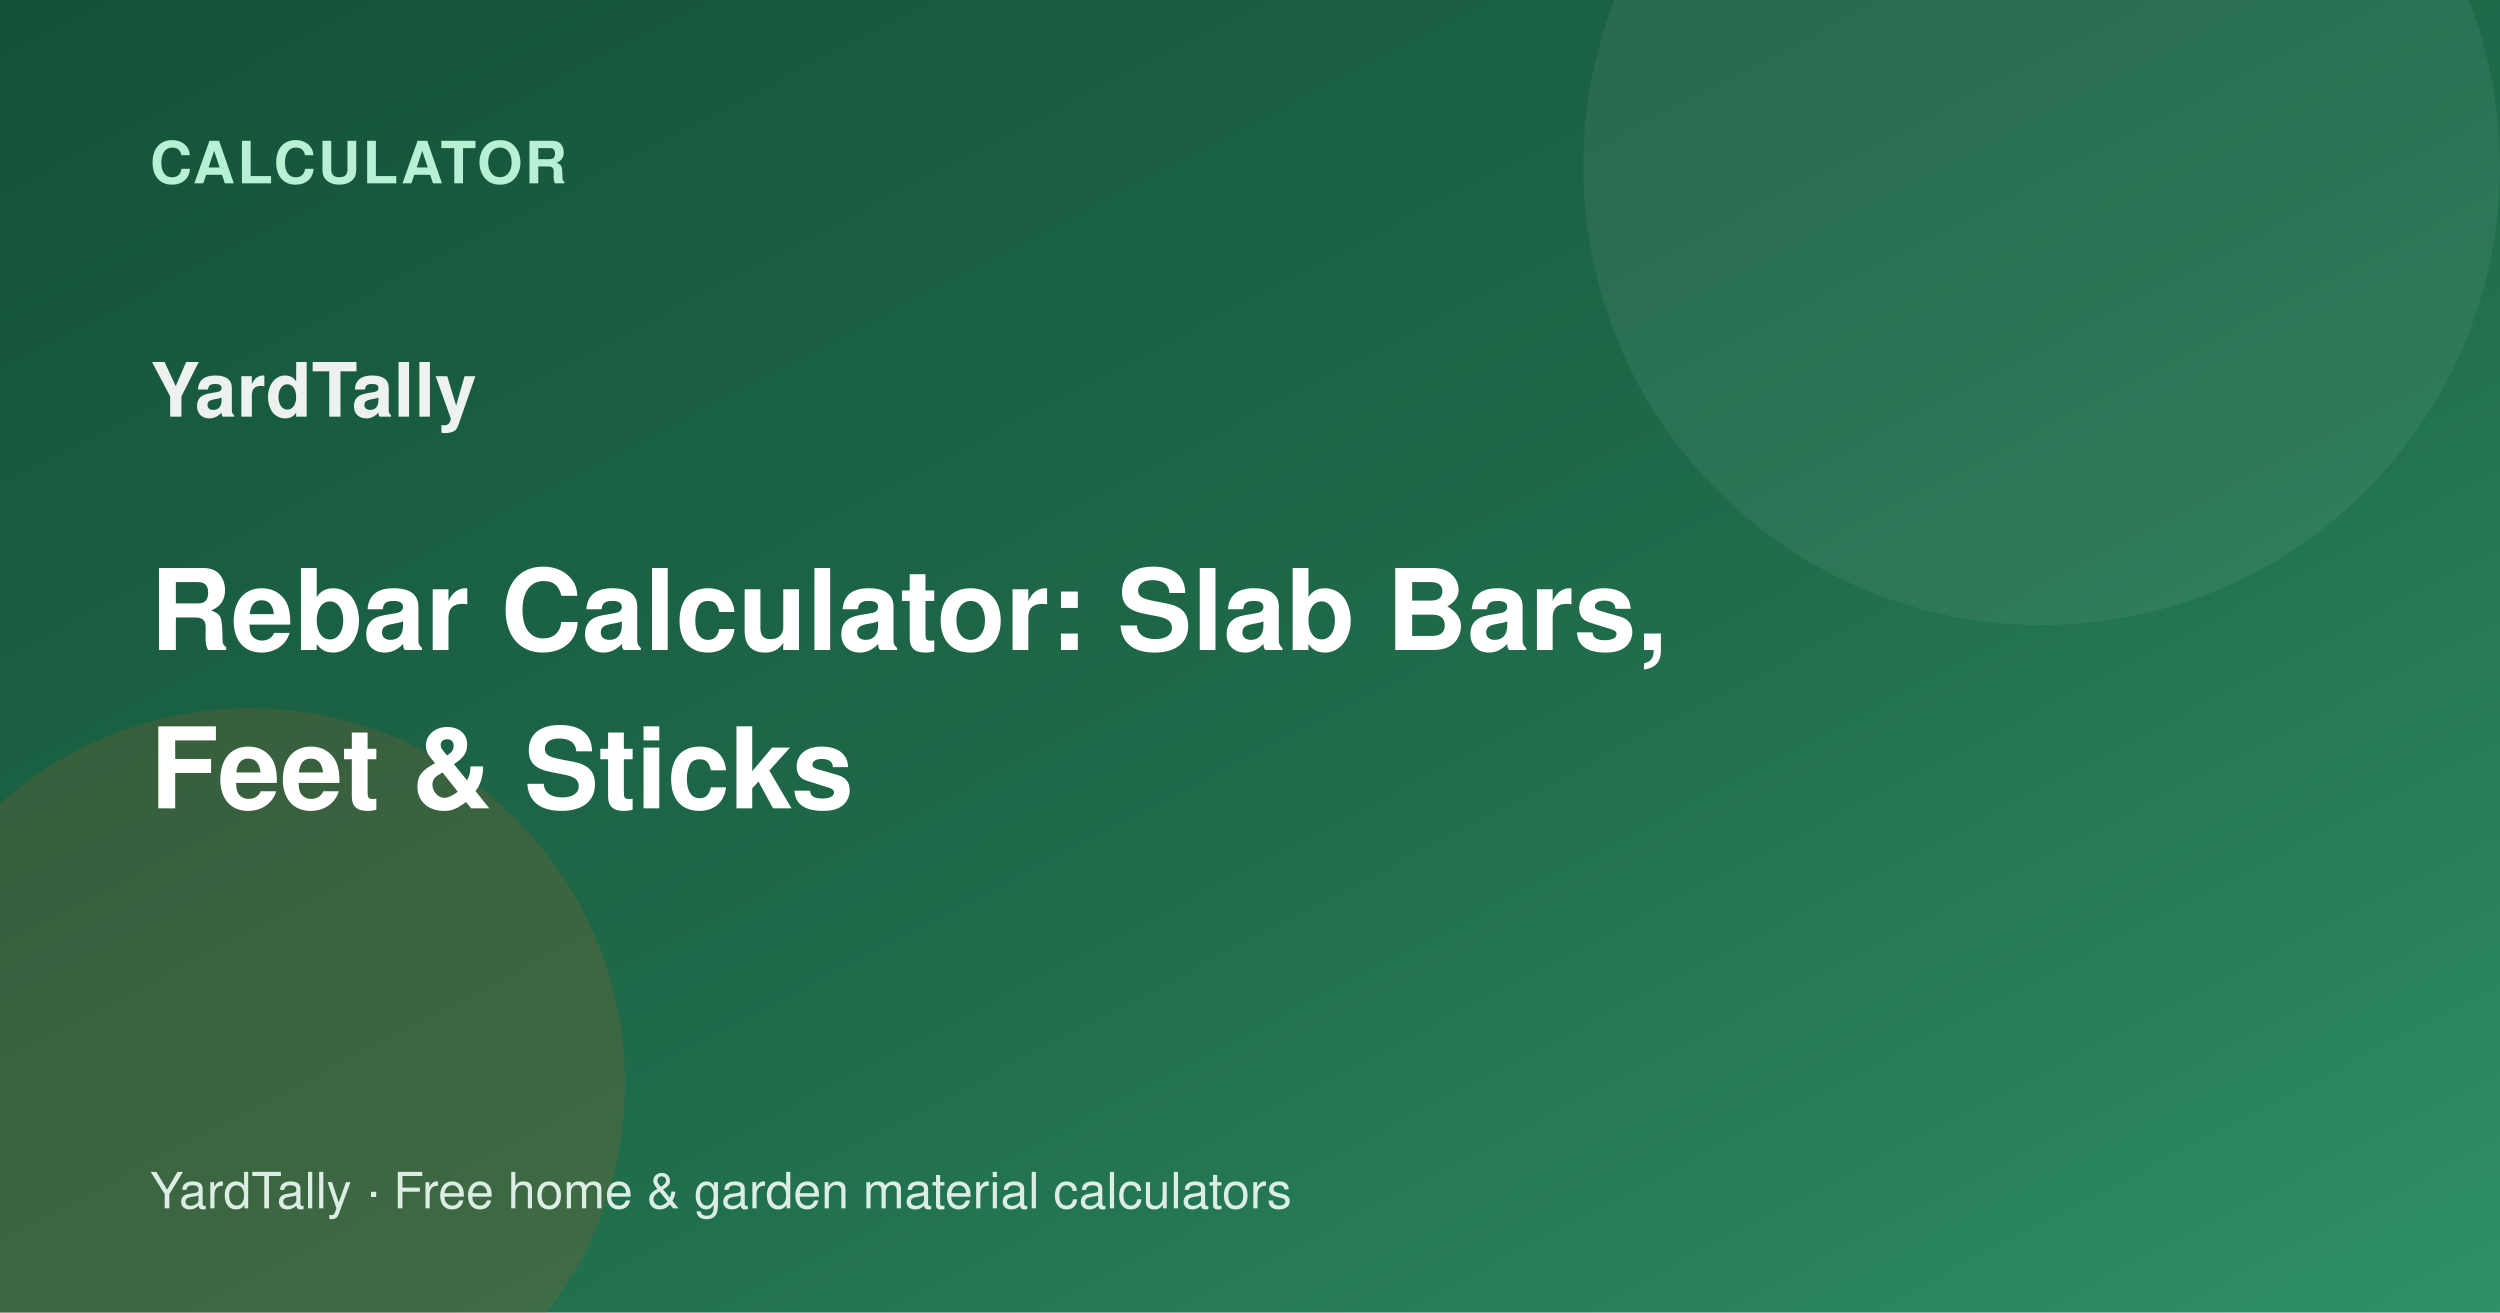
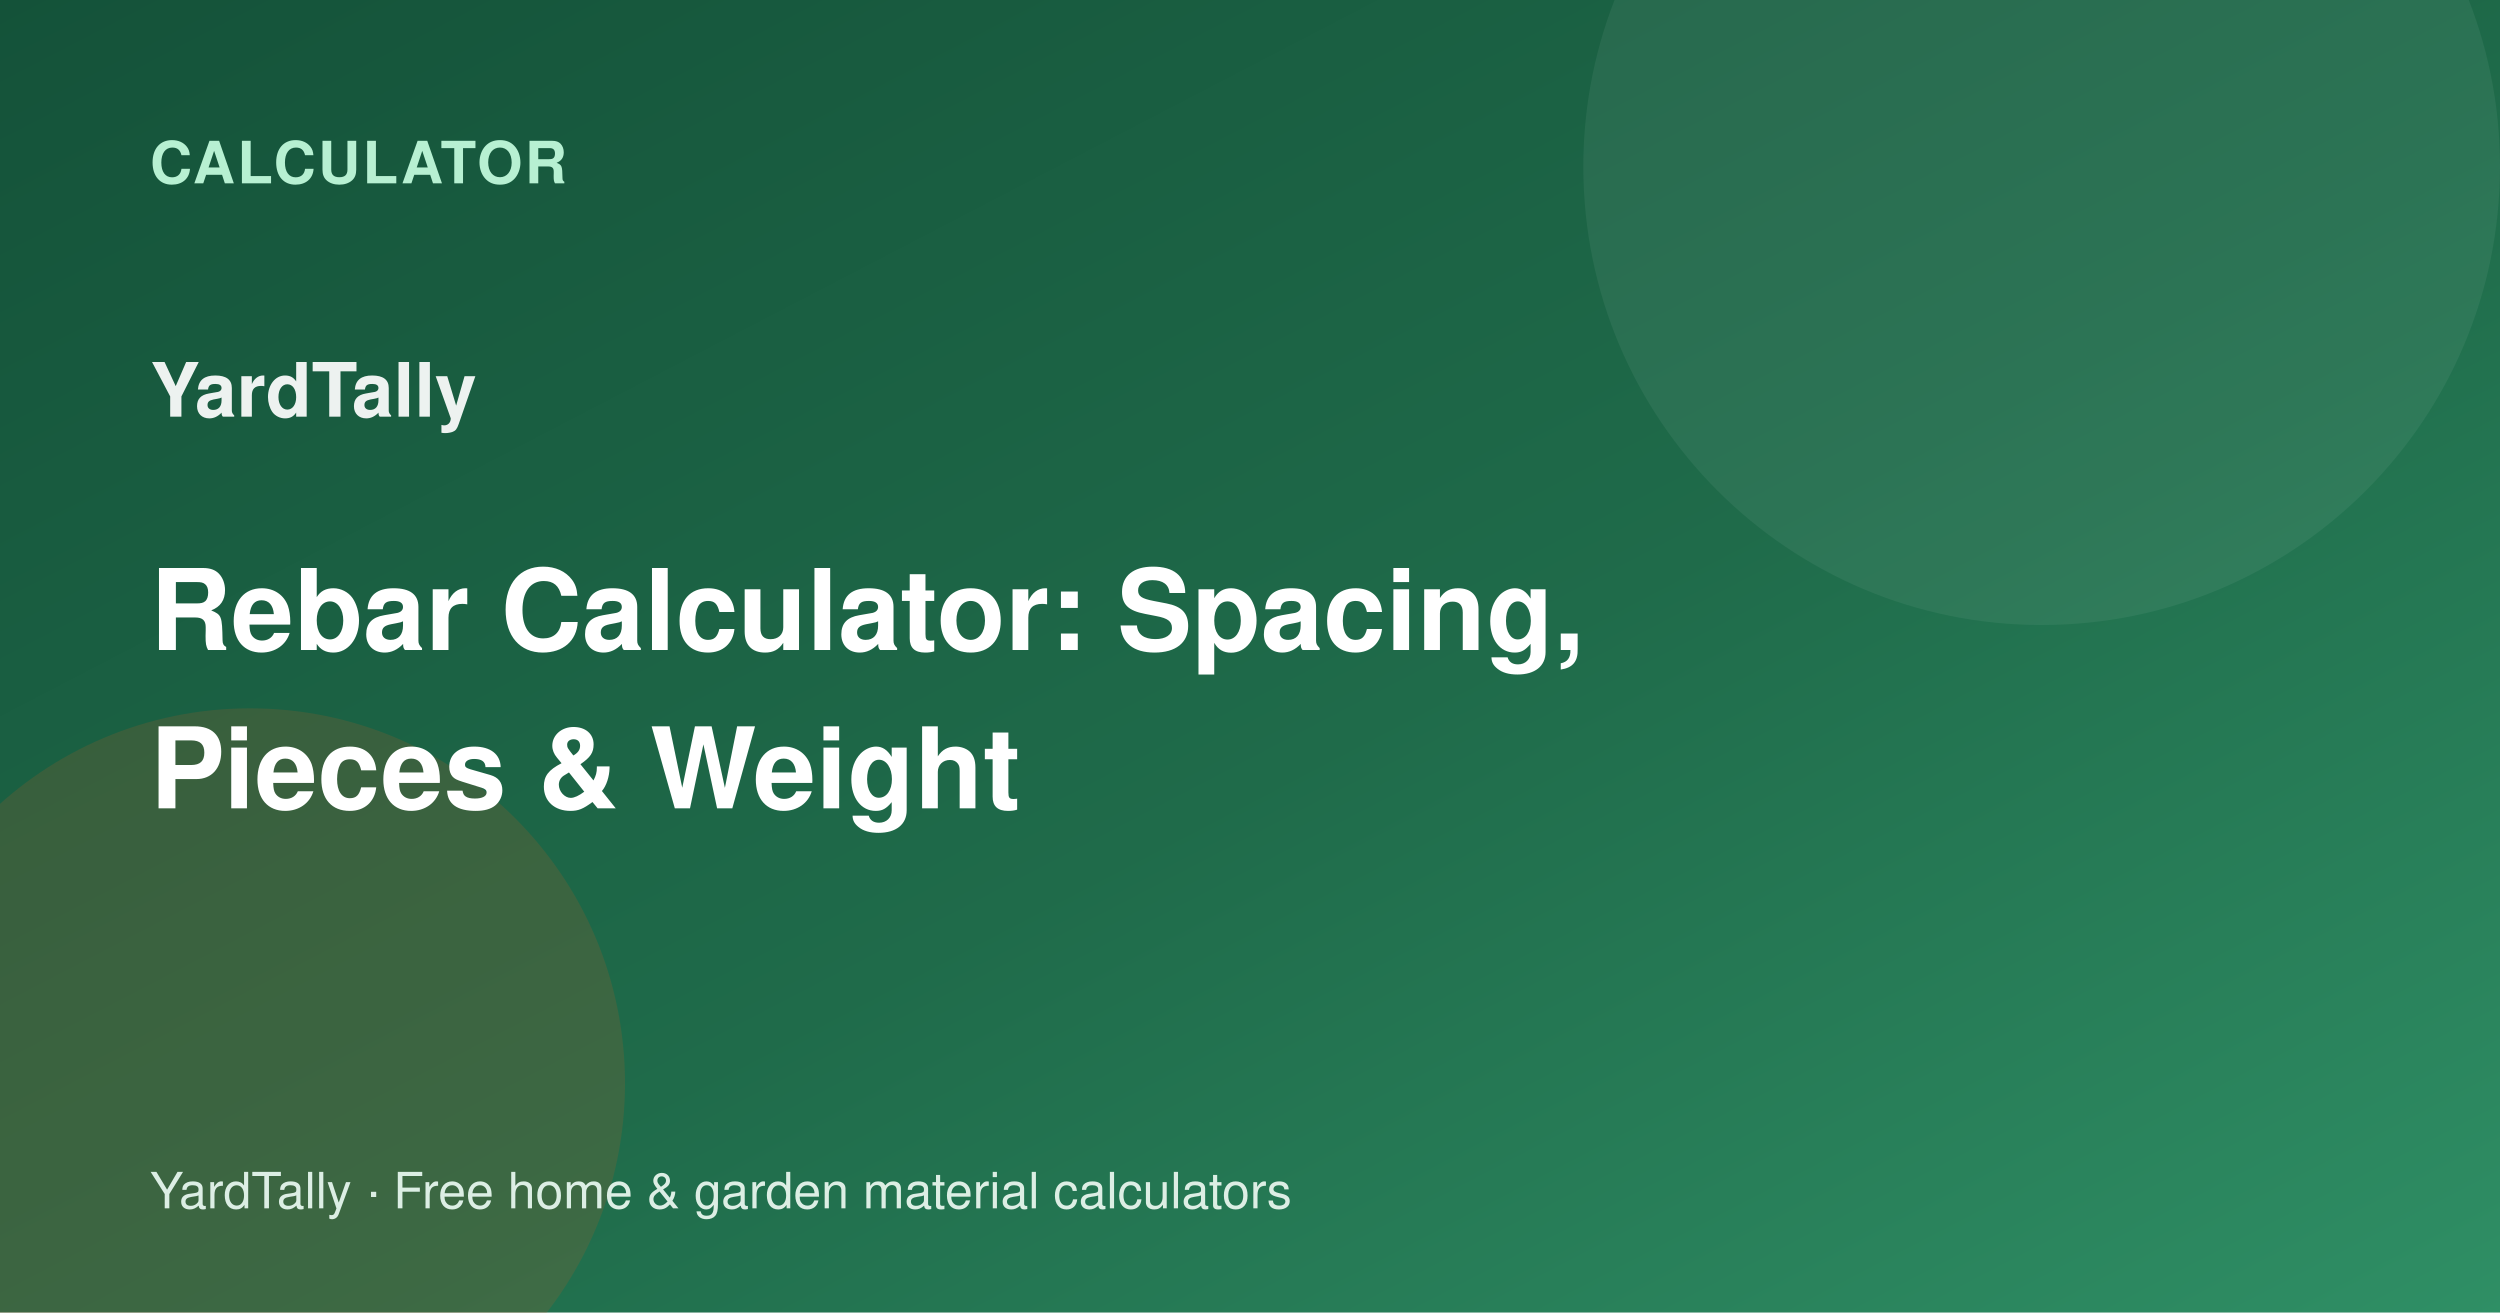
<svg xmlns="http://www.w3.org/2000/svg" width="1200" height="630" viewBox="0 0 1200 630">
  <defs>
    <linearGradient id="bg" x1="0" y1="0" x2="1" y2="1">
      <stop offset="0%" stop-color="#145239" />
      <stop offset="55%" stop-color="#1f6b4a" />
      <stop offset="100%" stop-color="#2f8f65" />
    </linearGradient>
  </defs>
  <rect width="1200" height="630" fill="url(#bg)" />
  <circle cx="980" cy="80" r="220" fill="#ffffff" fill-opacity="0.06" />
  <circle cx="120" cy="520" r="180" fill="#c45c26" fill-opacity="0.18" />
  <text x="72" y="88" font-family="ui-sans-serif, system-ui, Segoe UI, Helvetica, Arial, sans-serif" font-size="28" font-weight="600" fill="#b7f0d2" letter-spacing="0.04em">CALCULATOR</text>
  <text x="72" y="200" font-family="ui-sans-serif, system-ui, Segoe UI, Helvetica, Arial, sans-serif" font-size="36" font-weight="700" fill="#ffffff" fill-opacity="0.92">YardTally</text>
-   <text x="72" y="312" font-family="ui-sans-serif, system-ui, Segoe UI, Helvetica, Arial, sans-serif" font-size="54" font-weight="700" fill="#ffffff">Rebar Calculator: Slab Bars,</text>
-   <text x="72" y="388" font-family="ui-sans-serif, system-ui, Segoe UI, Helvetica, Arial, sans-serif" font-size="54" font-weight="700" fill="#ffffff">Feet &amp; Sticks</text>
+   <text x="72" y="312" font-family="ui-sans-serif, system-ui, Segoe UI, Helvetica, Arial, sans-serif" font-size="54" font-weight="700" fill="#ffffff">Rebar Calculator: Spacing,</text>
+   <text x="72" y="388" font-family="ui-sans-serif, system-ui, Segoe UI, Helvetica, Arial, sans-serif" font-size="54" font-weight="700" fill="#ffffff">Pieces &amp; Weight</text>
  <text x="72" y="580" font-family="ui-sans-serif, system-ui, Segoe UI, Helvetica, Arial, sans-serif" font-size="24" fill="#dceee4">YardTally · Free home &amp; garden material calculators</text>
</svg>
